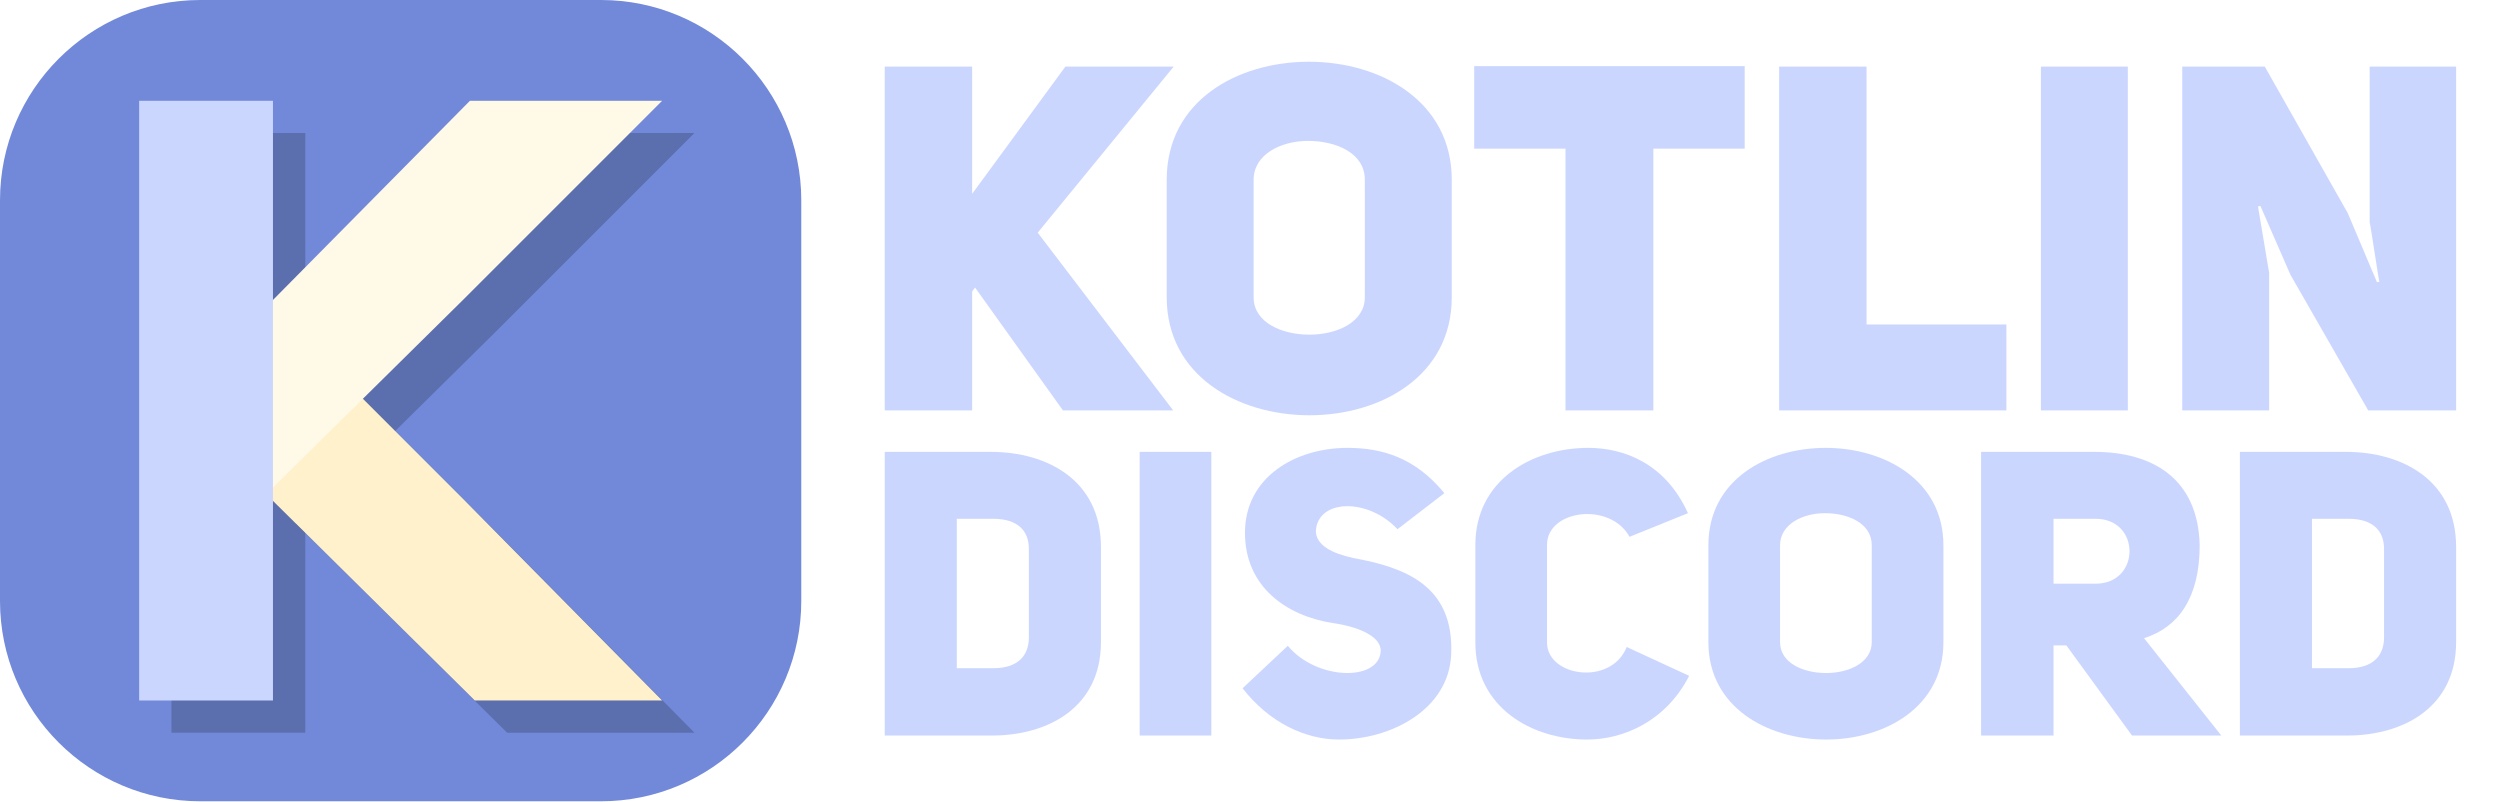
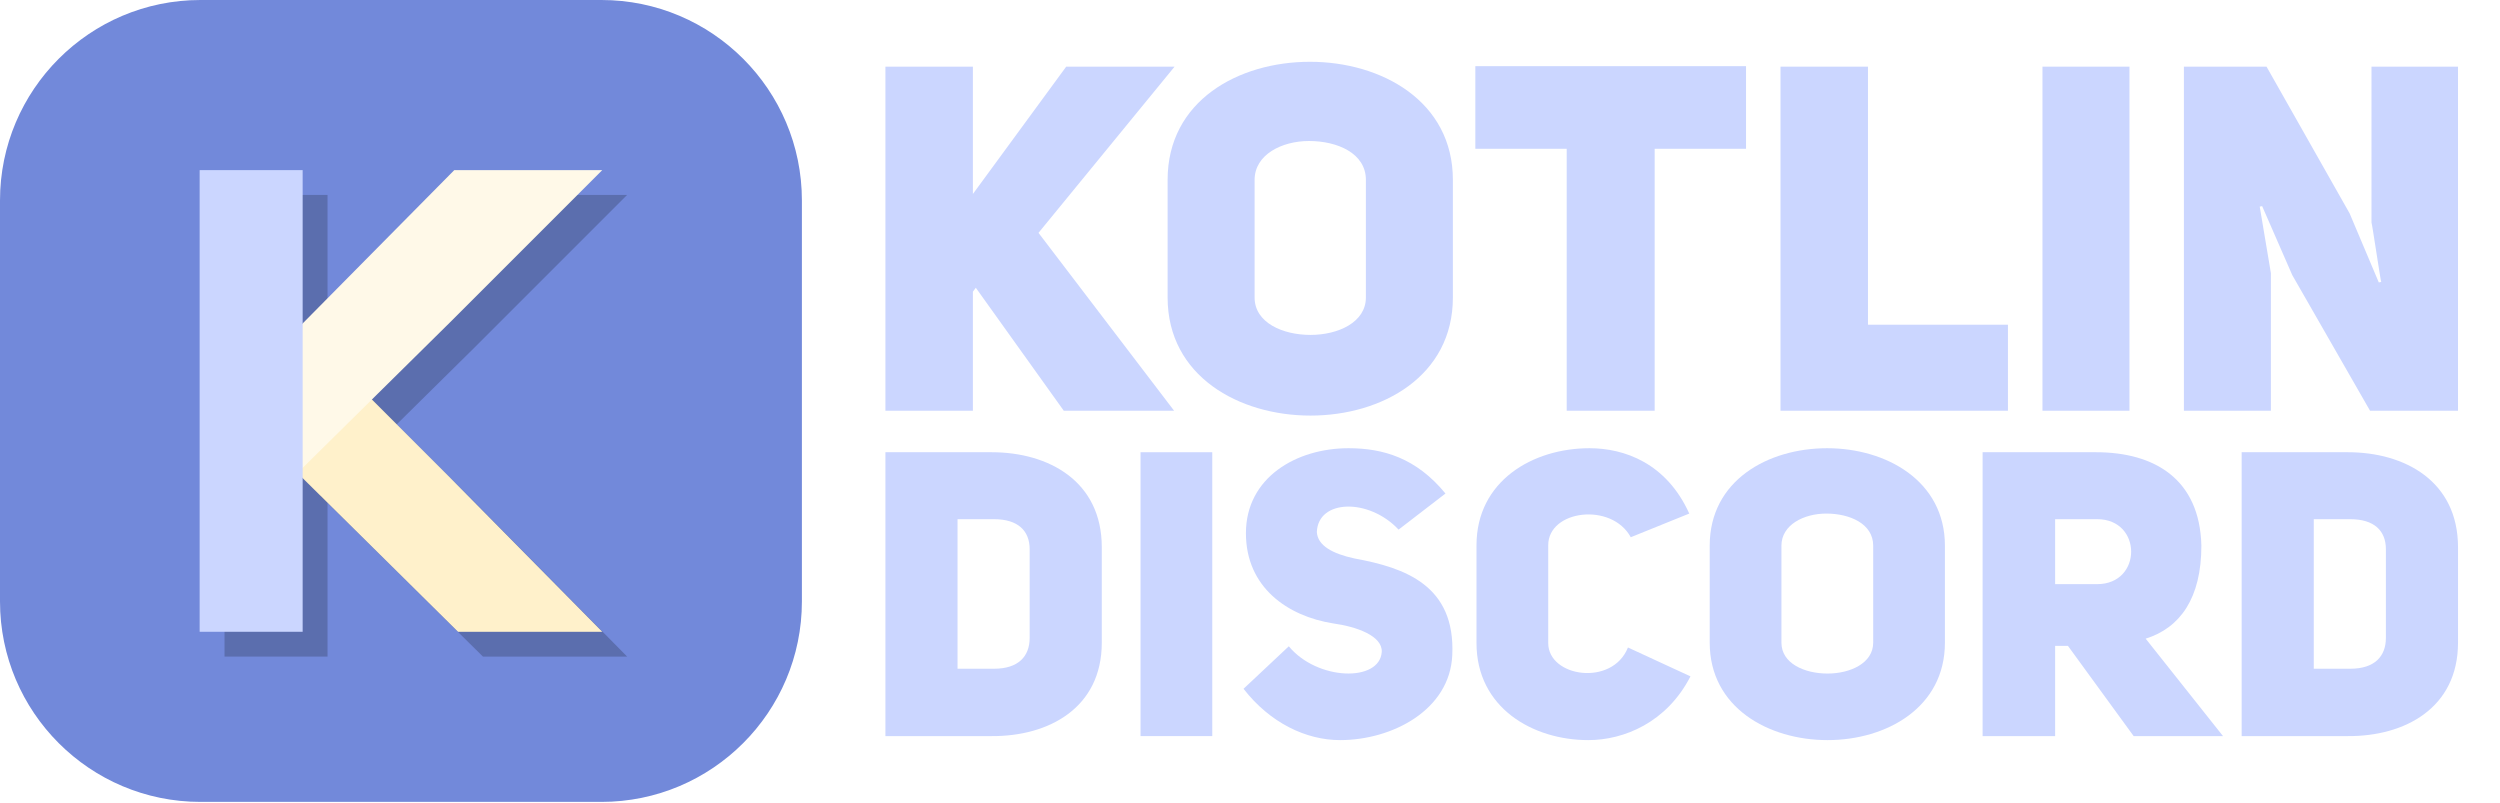
- <svg xmlns="http://www.w3.org/2000/svg" width="100%" height="100%" viewBox="0 0 312 100" version="1.1" xml:space="preserve" style="fill-rule:evenodd;clip-rule:evenodd;stroke-linejoin:round;stroke-miterlimit:2;">
-   <g id="Square" transform="matrix(1,0,0,1,0,-2.86102e-06)">
-     <g id="g926" transform="matrix(1.51511,0,0,1.51511,-58.7694,-12.7093)">
-       <path id="path880" d="M118.865,24.354L118.865,13.874L111.665,13.874L111.665,42.194L118.865,42.194L118.865,32.394L119.105,32.074L126.345,42.194L135.425,42.194L124.265,27.554L135.465,13.874L126.545,13.874L118.865,24.354Z" style="fill:rgb(203,214,255);fill-rule:nonzero;" />
-       <path id="path882" d="M134.891,32.874C134.891,39.354 140.771,42.594 146.651,42.594C152.531,42.594 158.371,39.354 158.371,32.874L158.371,23.194C158.371,16.714 152.491,13.474 146.611,13.474C140.731,13.474 134.891,16.674 134.891,23.194L134.891,32.874ZM142.051,23.194C142.051,21.114 144.291,19.994 146.531,19.994C148.851,19.994 151.211,20.994 151.211,23.194L151.211,32.874C151.211,34.914 148.931,35.954 146.651,35.954C144.371,35.954 142.051,34.954 142.051,32.874L142.051,23.194Z" style="fill:rgb(203,214,255);fill-rule:nonzero;" />
-       <path id="path884" d="M182.499,20.634L182.499,13.834L160.219,13.834L160.219,20.634L167.739,20.634L167.739,42.194L174.979,42.194L174.979,20.634L182.499,20.634Z" style="fill:rgb(203,214,255);fill-rule:nonzero;" />
-       <path id="path886" d="M185.337,42.194L204.057,42.194L204.057,35.114L192.537,35.114L192.537,13.874L185.337,13.874L185.337,42.194Z" style="fill:rgb(203,214,255);fill-rule:nonzero;" />
-       <rect id="path888" x="206.899" y="13.874" width="7.16" height="28.32" style="fill:rgb(203,214,255);fill-rule:nonzero;" />
-       <path id="path890" d="M218.54,42.194L225.7,42.194L225.7,30.874L224.78,25.394L224.98,25.354L227.46,31.034L233.86,42.194L241.1,42.194L241.1,13.874L233.98,13.874L233.98,26.714C234.02,26.714 234.74,31.594 234.78,31.594L234.58,31.634L232.18,25.954L225.34,13.874L218.54,13.874L218.54,42.194Z" style="fill:rgb(203,214,255);fill-rule:nonzero;" />
+ <svg xmlns="http://www.w3.org/2000/svg" width="100%" height="100%" viewBox="0 0 1299 417" version="1.1" xml:space="preserve" style="fill-rule:evenodd;clip-rule:evenodd;stroke-linejoin:round;stroke-miterlimit:2;">
+   <g id="Text">
+     <g id="Discord">
+       <path id="path892" d="M460.063,234.976l0,147.502l55.172,0c29.564,0.208 57.254,-14.584 57.254,-48.542l0,-49.584c0,-34.376 -27.69,-49.376 -57.254,-49.376l-55.172,0Zm37.476,112.501l0,-77.709l18.945,0c12.492,0 18.53,6.042 18.53,15.625l0,46.043c0,9.583 -5.83,16.041 -18.53,16.041l-18.945,0Z" style="fill:#cbd6ff;fill-rule:nonzero;" />
+       <rect id="path894" x="592.625" y="234.976" width="37.267" height="147.502" style="fill:#cbd6ff;fill-rule:nonzero;" />
+       <path id="path896" d="M646.135,357.894c13.74,17.709 32.478,26.667 50.175,26.667c27.065,0 57.045,-15.625 58.294,-44.167c1.666,-36.25 -24.567,-45.417 -50.799,-50.209c-11.451,-2.5 -19.154,-6.667 -19.571,-13.75c0.625,-17.084 27.066,-17.709 42.472,-1.25l24.359,-18.75c-15.198,-18.542 -32.479,-23.542 -50.383,-23.542c-27.066,0 -53.298,15.208 -53.298,44.167c0,28.125 21.652,43.125 45.386,46.876c12.076,1.666 25.608,6.458 25.192,14.791c-1.041,15.834 -33.52,15.001 -48.301,-2.916l-23.526,22.083Z" style="fill:#cbd6ff;fill-rule:nonzero;" />
+       <path id="path898" d="M845.888,336.436c-8.12,20.417 -41.431,15.417 -41.431,-2.292l0,-50.834c0,-18.334 32.895,-22.5 42.888,-4.167l30.397,-12.291c-11.867,-26.251 -33.728,-33.959 -51.841,-33.959c-29.564,0 -58.711,17.083 -58.711,50.417l0,50.834c0,33.542 29.147,50.417 58.087,50.417c18.529,0 40.806,-9.167 53.089,-33.125l-32.478,-15Z" style="fill:#cbd6ff;fill-rule:nonzero;" />
+       <path id="path900" d="M888.366,333.936c0,33.75 30.605,50.625 61.21,50.625c30.604,0 61.001,-16.875 61.001,-50.625l0,-50.418c0,-33.75 -30.605,-50.625 -61.21,-50.625c-30.604,0 -61.001,16.667 -61.001,50.625l0,50.418Zm37.267,-50.418c0,-10.833 11.659,-16.666 23.318,-16.666c12.075,0 24.359,5.208 24.359,16.666l0,50.418c0,10.625 -11.867,16.042 -23.734,16.042c-11.868,0 -23.943,-5.209 -23.943,-16.042l0,-50.418Z" style="fill:#cbd6ff;fill-rule:nonzero;" />
+       <path id="path902" d="M1108.65,382.478l46.427,0l-40.182,-50.626c17.905,-5.625 28.939,-21.042 28.939,-48.334c-0.832,-34.583 -24.358,-48.542 -54.755,-48.542l-58.919,0l0,147.502l37.683,0l0,-46.876l6.663,0l34.144,46.876Zm-40.807,-78.959l0,-33.751l21.861,0c23.526,0 23.526,33.751 0,33.751l-21.861,0Z" style="fill:#cbd6ff;fill-rule:nonzero;" />
+       <path id="path904" d="M1164.76,234.976l0,147.502l55.172,0c29.563,0.208 57.253,-14.584 57.253,-48.542l0,-49.584c0,-34.376 -27.69,-49.376 -57.253,-49.376l-55.172,0Zm37.475,112.501l0,-77.709l18.946,0c12.491,0 18.529,6.042 18.529,15.625l0,46.043c0,9.583 -5.829,16.041 -18.529,16.041l-18.946,0Z" style="fill:#cbd6ff;fill-rule:nonzero;" />
    </g>
-     <g id="g935" transform="matrix(1.24917,0,0,1.25002,-29.4239,-12.4353)">
-       <path id="path892" d="M111.946,55.063L111.946,83.383L122.546,83.383C128.226,83.423 133.546,80.583 133.546,74.063L133.546,64.543C133.546,57.943 128.226,55.063 122.546,55.063L111.946,55.063ZM119.146,76.663L119.146,61.743L122.786,61.743C125.186,61.743 126.346,62.903 126.346,64.743L126.346,73.583C126.346,75.423 125.226,76.663 122.786,76.663L119.146,76.663Z" style="fill:rgb(203,214,255);fill-rule:nonzero;" />
-       <rect id="path894" x="137.414" y="55.063" width="7.16" height="28.32" style="fill:rgb(203,214,255);fill-rule:nonzero;" />
-       <path id="path896" d="M147.695,78.663C150.335,82.063 153.935,83.783 157.335,83.783C162.535,83.783 168.295,80.783 168.535,75.303C168.855,68.343 163.815,66.583 158.775,65.663C156.575,65.183 155.095,64.383 155.015,63.023C155.135,59.743 160.215,59.623 163.175,62.783L167.855,59.183C164.935,55.623 161.615,54.663 158.175,54.663C152.975,54.663 147.935,57.583 147.935,63.143C147.935,68.543 152.095,71.423 156.655,72.143C158.975,72.463 161.575,73.383 161.495,74.983C161.295,78.023 155.055,77.863 152.215,74.423L147.695,78.663Z" style="fill:rgb(203,214,255);fill-rule:nonzero;" />
-       <path id="path898" d="M186.073,74.543C184.513,78.463 178.113,77.503 178.113,74.103L178.113,64.343C178.113,60.823 184.433,60.023 186.353,63.543L192.193,61.183C189.913,56.143 185.713,54.663 182.233,54.663C176.553,54.663 170.953,57.943 170.953,64.343L170.953,74.103C170.953,80.543 176.553,83.783 182.113,83.783C185.673,83.783 189.953,82.023 192.313,77.423L186.073,74.543Z" style="fill:rgb(203,214,255);fill-rule:nonzero;" />
-       <path id="path900" d="M194.234,74.063C194.234,80.543 200.114,83.783 205.994,83.783C211.874,83.783 217.714,80.543 217.714,74.063L217.714,64.383C217.714,57.903 211.834,54.663 205.954,54.663C200.074,54.663 194.234,57.863 194.234,64.383L194.234,74.063ZM201.394,64.383C201.394,62.303 203.634,61.183 205.874,61.183C208.194,61.183 210.554,62.183 210.554,64.383L210.554,74.063C210.554,76.103 208.274,77.143 205.994,77.143C203.714,77.143 201.394,76.143 201.394,74.063L201.394,64.383Z" style="fill:rgb(203,214,255);fill-rule:nonzero;" />
-       <path id="path902" d="M236.557,83.383L245.477,83.383L237.757,73.663C241.197,72.583 243.317,69.623 243.317,64.383C243.157,57.743 238.637,55.063 232.797,55.063L221.477,55.063L221.477,83.383L228.717,83.383L228.717,74.383L229.997,74.383L236.557,83.383ZM228.717,68.223L228.717,61.743L232.917,61.743C237.437,61.743 237.437,68.223 232.917,68.223L228.717,68.223Z" style="fill:rgb(203,214,255);fill-rule:nonzero;" />
-       <path id="path904" d="M247.336,55.063L247.336,83.383L257.936,83.383C263.616,83.423 268.936,80.583 268.936,74.063L268.936,64.543C268.936,57.943 263.616,55.063 257.936,55.063L247.336,55.063ZM254.536,76.663L254.536,61.743L258.176,61.743C260.576,61.743 261.736,62.903 261.736,64.743L261.736,73.583C261.736,75.423 260.616,76.663 258.176,76.663L254.536,76.663Z" style="fill:rgb(203,214,255);fill-rule:nonzero;" />
+     <g id="Kotlin">
+       <path id="path880" d="M505.516,100.79l0,-66.159l-45.454,0l0,178.783l45.454,0l0,-61.867l1.515,-2.021l45.706,63.888l57.321,0l-70.452,-92.422l70.705,-86.361l-56.312,0l-48.483,66.159Z" style="fill:#cbd6ff;fill-rule:nonzero;" />
+       <path id="path882" d="M606.689,154.577c0,40.908 37.12,61.362 74.24,61.362c37.12,0 73.988,-20.454 73.988,-61.362l0,-61.11c0,-40.908 -37.12,-61.362 -74.24,-61.362c-37.12,0 -73.988,20.202 -73.988,61.362l0,61.11Zm45.201,-61.11c0,-13.131 14.141,-20.201 28.282,-20.201c14.646,0 29.544,6.313 29.544,20.201l0,61.11c0,12.878 -14.393,19.444 -28.787,19.444c-14.393,0 -29.039,-6.313 -29.039,-19.444l0,-61.11Z" style="fill:#cbd6ff;fill-rule:nonzero;" />
+       <path id="path884" d="M907.237,77.306l0,-42.928l-140.653,0l0,42.928l47.474,0l0,136.108l45.705,0l0,-136.108l47.474,0Z" style="fill:#cbd6ff;fill-rule:nonzero;" />
+       <path id="path886" d="M925.15,213.414l118.178,0l0,-44.696l-72.725,0l0,-134.087l-45.453,0l0,178.783Z" style="fill:#cbd6ff;fill-rule:nonzero;" />
+       <rect id="path888" x="1061.27" y="34.631" width="45.201" height="178.783" style="fill:#cbd6ff;fill-rule:nonzero;" />
+       <path id="path890" d="M1134.76,213.414l45.201,0l0,-71.463l-5.808,-34.595l1.262,-0.253l15.656,35.858l40.403,70.453l45.706,0l0,-178.783l-44.948,0l0,81.058c0.252,0 4.798,30.807 5.05,30.807l-1.262,0.253l-15.151,-35.858l-43.181,-76.26l-42.928,0l0,178.783Z" style="fill:#cbd6ff;fill-rule:nonzero;" />
    </g>
  </g>
-   <g id="Shadow">
+   <g id="Logo">
+     <path d="M416.667,104.167c0,-57.491 -46.676,-104.167 -104.167,-104.167l-208.333,0c-57.491,0 -104.167,46.676 -104.167,104.167l0,208.333c0,57.491 46.676,104.167 104.167,104.167l208.333,0c57.491,0 104.167,-46.676 104.167,-104.167l0,-208.333Z" style="fill:#7289da;" />
+     <g>
+       <clipPath id="_clip1">
+         <rect id="polygon93" x="166.619" y="101.282" width="159.238" height="156.403" />
+       </clipPath>
+       <g clip-path="url(#_clip1)">
+         <path d="M165.601,260.52l81.187,-80.169l79.069,-79.069l-76.885,0l-83.371,84.305l0,74.933Z" style="fill-opacity:0.2;fill-rule:nonzero;" />
+       </g>
+       <path id="polygon931" d="M325.857,341.158l-80.169,-81.188l-79.069,-79.069l0,76.886l84.305,83.371l74.933,0Z" style="fill-opacity:0.2;fill-rule:nonzero;" />
+       <rect x="116.667" y="101.282" width="53.52" height="239.876" style="fill-opacity:0.2;" />
    </g>
-   <g id="Logo">
-     </g>
-   <g id="Square1">
-     <path d="M100,25C100,11.202 88.798,0 75,0L25,0C11.202,0 0,11.202 0,25L0,75C0,88.798 11.202,100 25,100L75,100C88.798,100 100,88.798 100,75L100,25Z" style="fill:rgb(114,137,218);" />
-   </g>
-   <g id="Shadow1">
    <g>
-       <g id="polygon93" transform="matrix(0.82507,0,0,0.82507,37.1632,16.6)">
-         <clipPath id="_clip1">
-           <rect x="-0.216" y="0" width="60.216" height="59.144" />
-         </clipPath>
-         <g clip-path="url(#_clip1)">
-           <path d="M-0.601,60.216L30.1,29.9L60,0L30.926,0L-0.601,31.88L-0.601,60.216Z" style="fill-opacity:0.2;fill-rule:nonzero;" />
-         </g>
-       </g>
-       <g id="polygon931" transform="matrix(5.0521e-17,-0.82507,0.82507,5.0521e-17,36.985,90.9454)">
-         <path d="M-0.601,60.216L30.1,29.9L60,0L30.926,0L-0.601,31.88L-0.601,60.216Z" style="fill-opacity:0.2;fill-rule:nonzero;" />
-       </g>
-       <g transform="matrix(0.71424,0,0,1,-21.3992,9.3165)">
-         <rect x="59.923" y="7.284" width="23.379" height="74.841" style="fill-opacity:0.2;" />
-       </g>
-     </g>
-   </g>
-   <g transform="matrix(1,0,0,1,-0.556616,7.10543e-15)">
-     <g id="Logo1">
-       <g>
-         <g id="polygon932" transform="matrix(5.0521e-17,-0.82507,0.82507,5.0521e-17,33.508,86.9248)">
-           <path d="M-0.601,60.216L30.1,29.9L60,0L30.926,0L-0.601,31.88L-0.601,60.216Z" style="fill:rgb(255,241,203);fill-rule:nonzero;" />
-         </g>
-         <g id="polygon933" transform="matrix(0.82507,0,0,0.82507,33.6861,12.5794)">
-           <path d="M-0.601,60.216L30.1,29.9L60,0L30.926,0L-0.601,31.88L-0.601,60.216Z" style="fill:rgb(255,249,232);fill-rule:nonzero;" />
-         </g>
-         <g transform="matrix(0.71424,0,0,1,-24.8762,5.29591)">
-           <rect x="59.923" y="7.284" width="23.379" height="74.841" style="fill:rgb(203,214,255);" />
-         </g>
-       </g>
+       <path id="polygon932" d="M312.929,328.271l-80.17,-81.187l-79.069,-79.069l0,76.885l84.306,83.371l74.933,0Z" style="fill:#fff1cb;fill-rule:nonzero;" />
+       <path id="polygon933" d="M152.672,247.634l81.187,-80.169l79.07,-79.069l-76.886,0l-83.371,84.305l0,74.933Z" style="fill:#fff9e8;fill-rule:nonzero;" />
+       <rect x="103.738" y="88.396" width="53.52" height="239.876" style="fill:#cbd6ff;" />
    </g>
  </g>
</svg>
